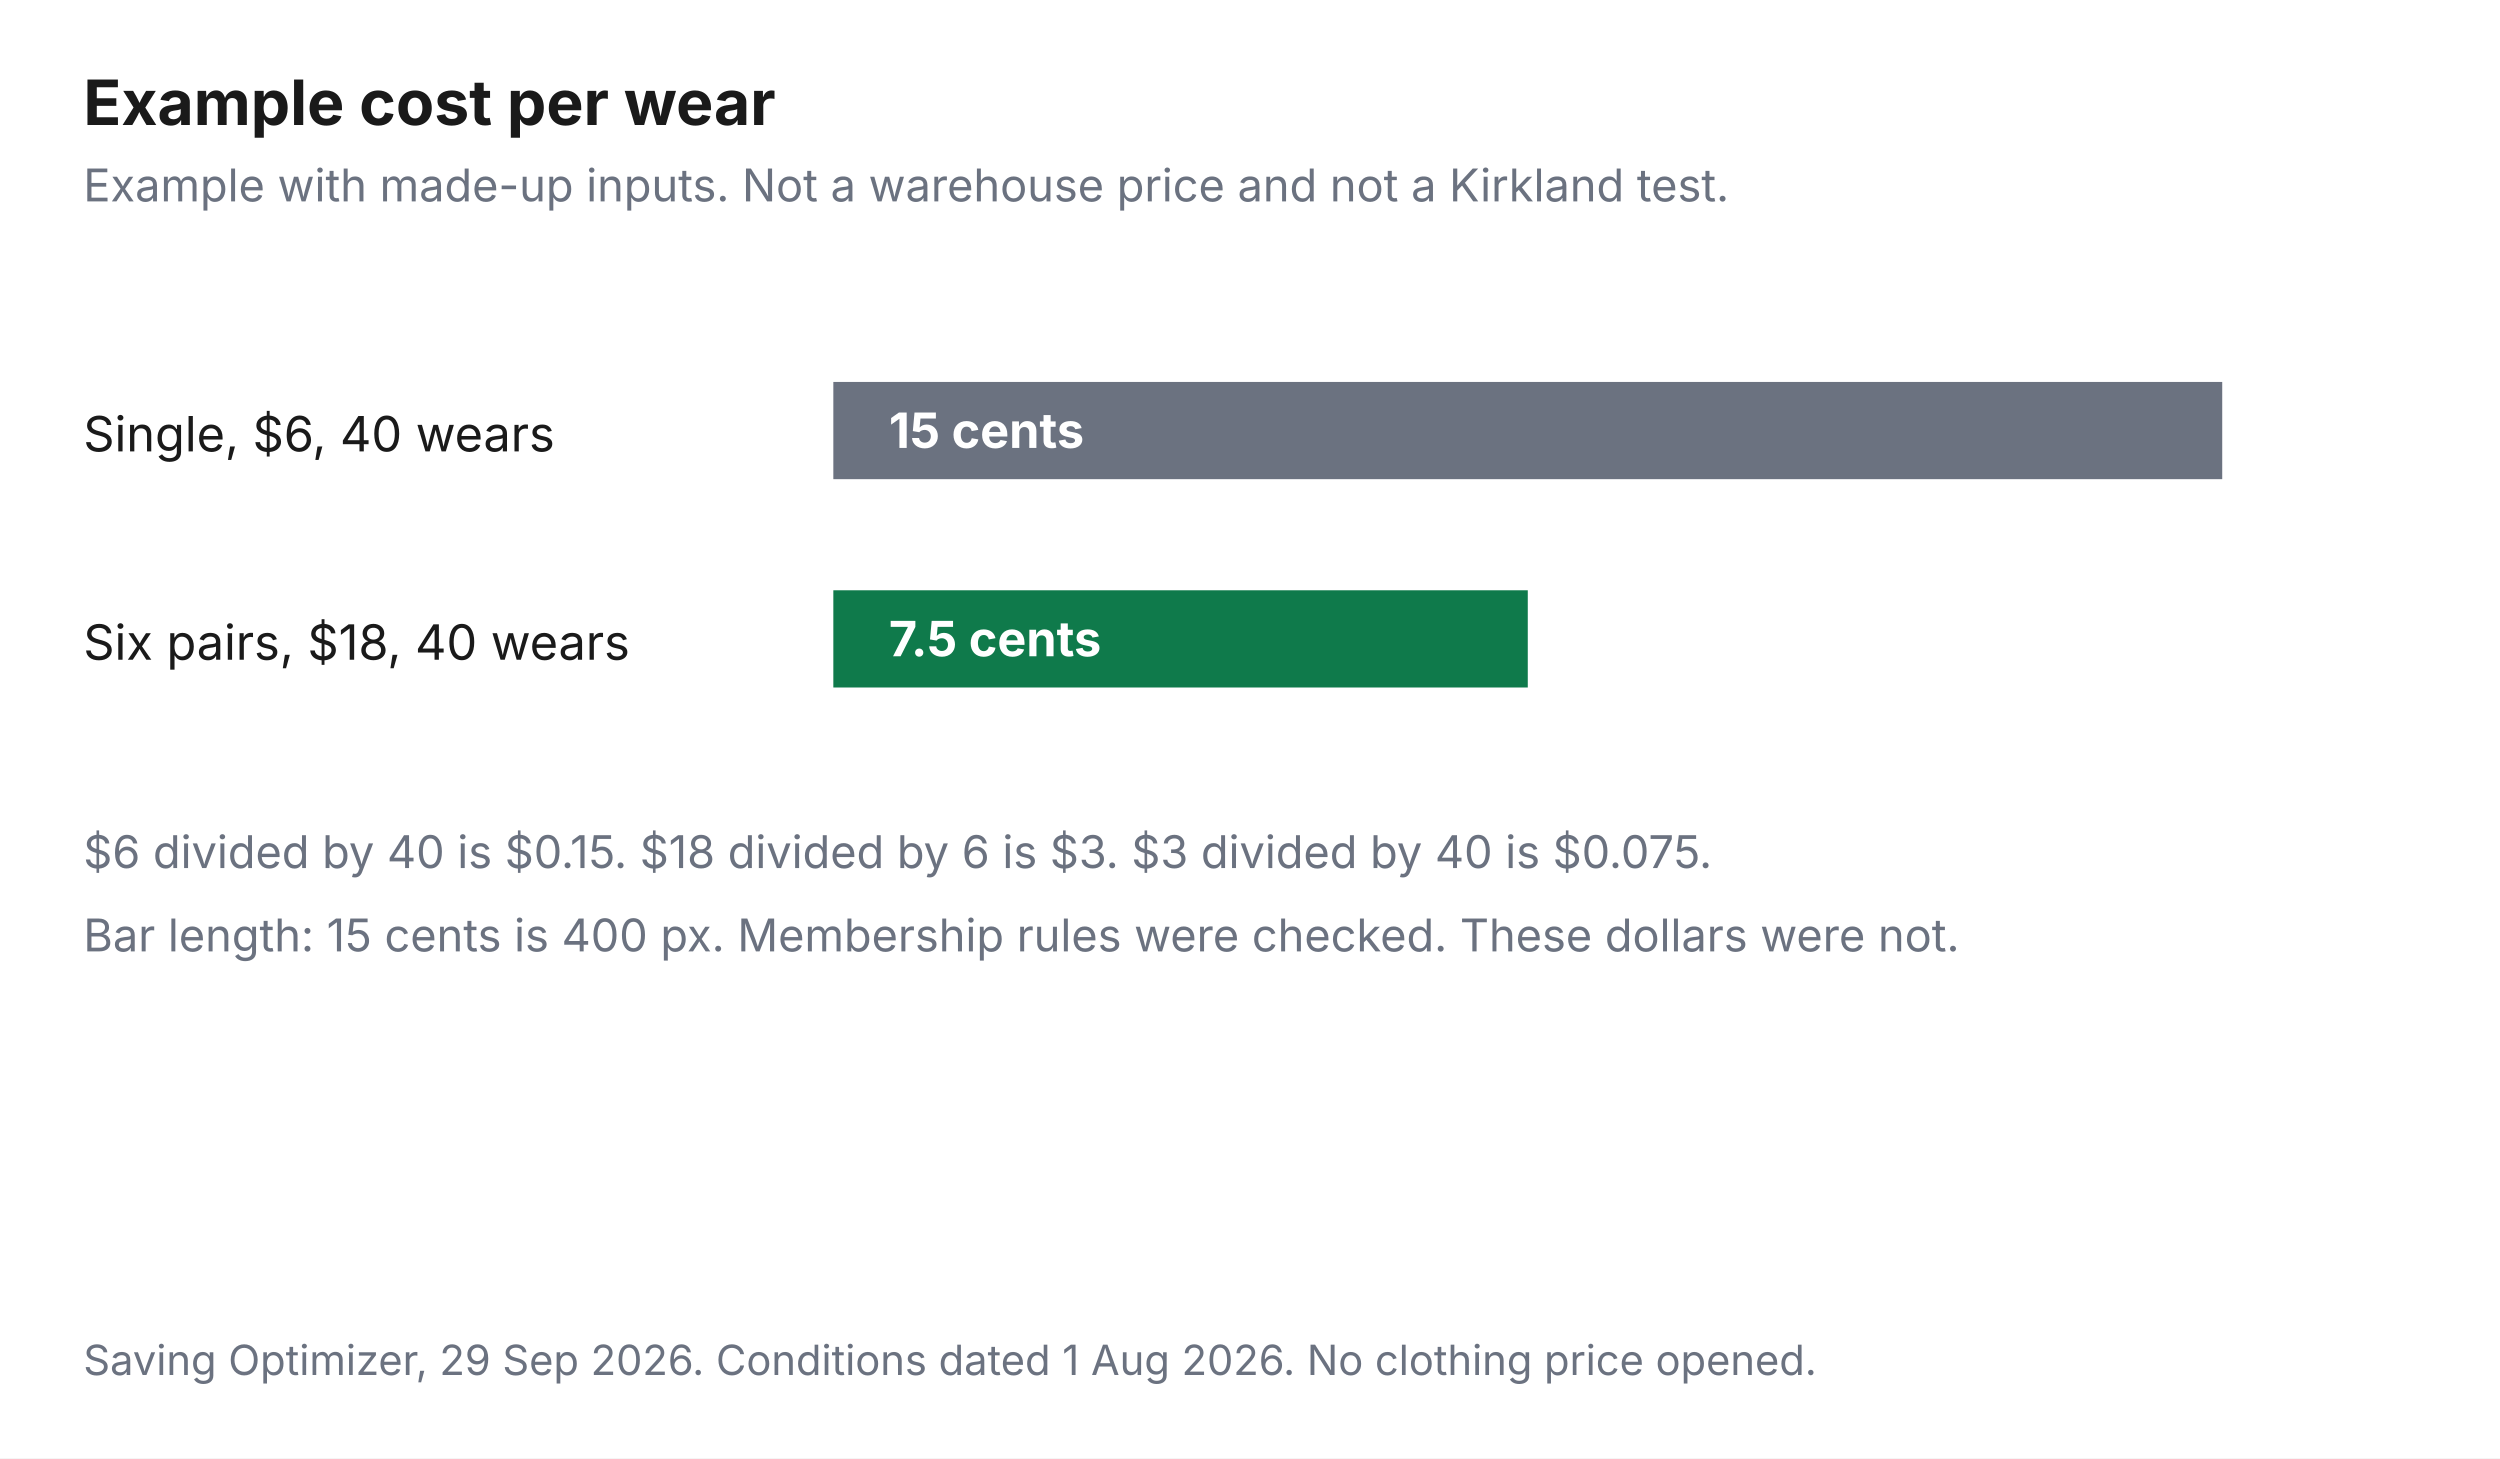
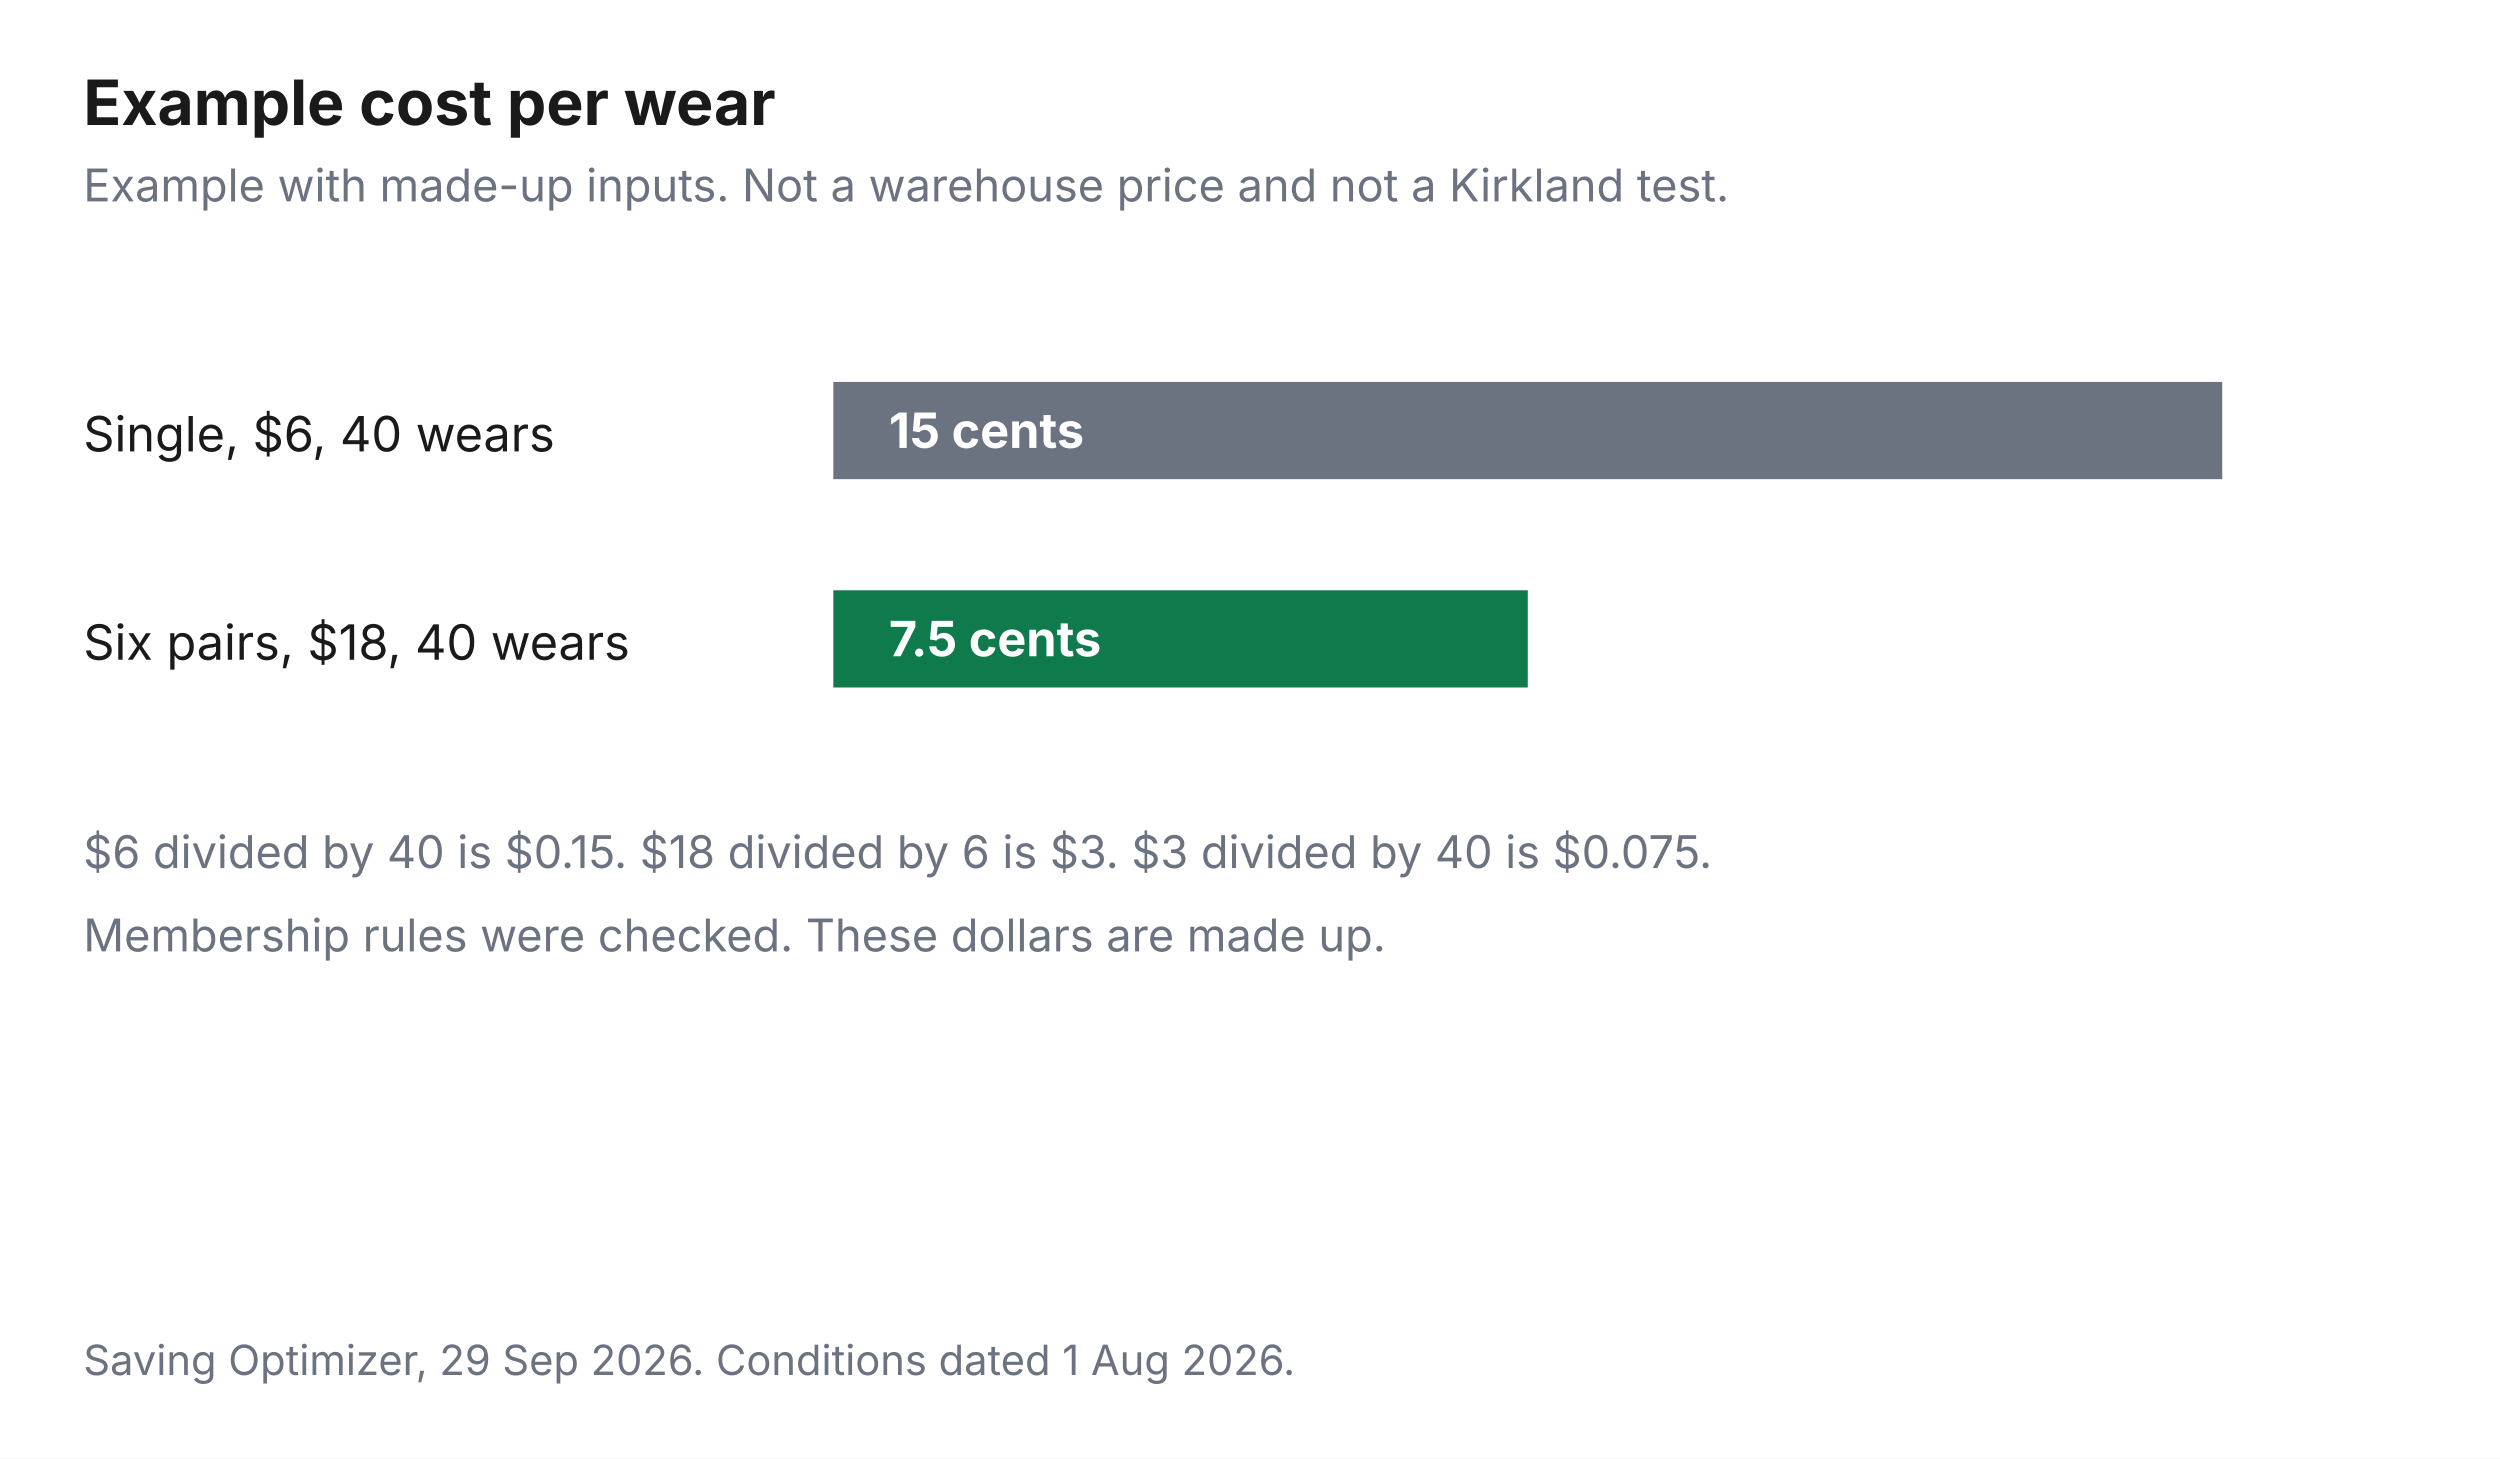
<svg xmlns="http://www.w3.org/2000/svg" viewBox="0 0 720 420" role="img">
  <rect width="720" height="420" fill="#FFFFFF" />
  <text x="24" y="36" font-family="Inter, Arial, sans-serif" font-size="18" font-weight="700" fill="#1A1A1A">Example cost per wear</text>
  <text x="24" y="58" font-family="Inter, Arial, sans-serif" font-size="13" fill="#6B7280">Example with made-up inputs. Not a warehouse price and not a Kirkland test.</text>
  <text x="24" y="130" font-family="Inter, Arial, sans-serif" font-size="14" fill="#1A1A1A">Single, $6, 40 wears</text>
  <rect x="240" y="110" width="400" height="28" fill="#6B7280" />
  <text x="256" y="129" font-family="Inter, Arial, sans-serif" font-size="14" font-weight="700" fill="#FFFFFF">15 cents</text>
  <text x="24" y="190" font-family="Inter, Arial, sans-serif" font-size="14" fill="#1A1A1A">Six pairs, $18, 40 wears</text>
  <rect x="240" y="170" width="200" height="28" fill="#0F7A4B" />
  <text x="256" y="189" font-family="Inter, Arial, sans-serif" font-size="14" font-weight="700" fill="#FFFFFF">7.5 cents</text>
  <text x="24" y="250" font-family="Inter, Arial, sans-serif" font-size="13" fill="#6B7280">$6 divided by 40 is $0.15. $18 divided by 6 is $3. $3 divided by 40 is $0.075.</text>
-   <text x="24" y="274" font-family="Inter, Arial, sans-serif" font-size="13" fill="#6B7280">Bar length: 15 cents is 400 px. Membership rules were checked. These dollars were not.</text>
-   <text x="24" y="396" font-family="Inter, Arial, sans-serif" font-size="12" fill="#6B7280">Saving Optimizer, 29 Sep 2026. Conditions dated 1 Aug 2026. No clothing price opened.</text>
+   <text x="24" y="274" font-family="Inter, Arial, sans-serif" font-size="13" fill="#6B7280">Membership rules were checked. These dollars are made up.</text>
+   <text x="24" y="396" font-family="Inter, Arial, sans-serif" font-size="12" fill="#6B7280">Saving Optimizer, 29 Sep 2026. Conditions dated 1 Aug 2026. </text>
</svg>
